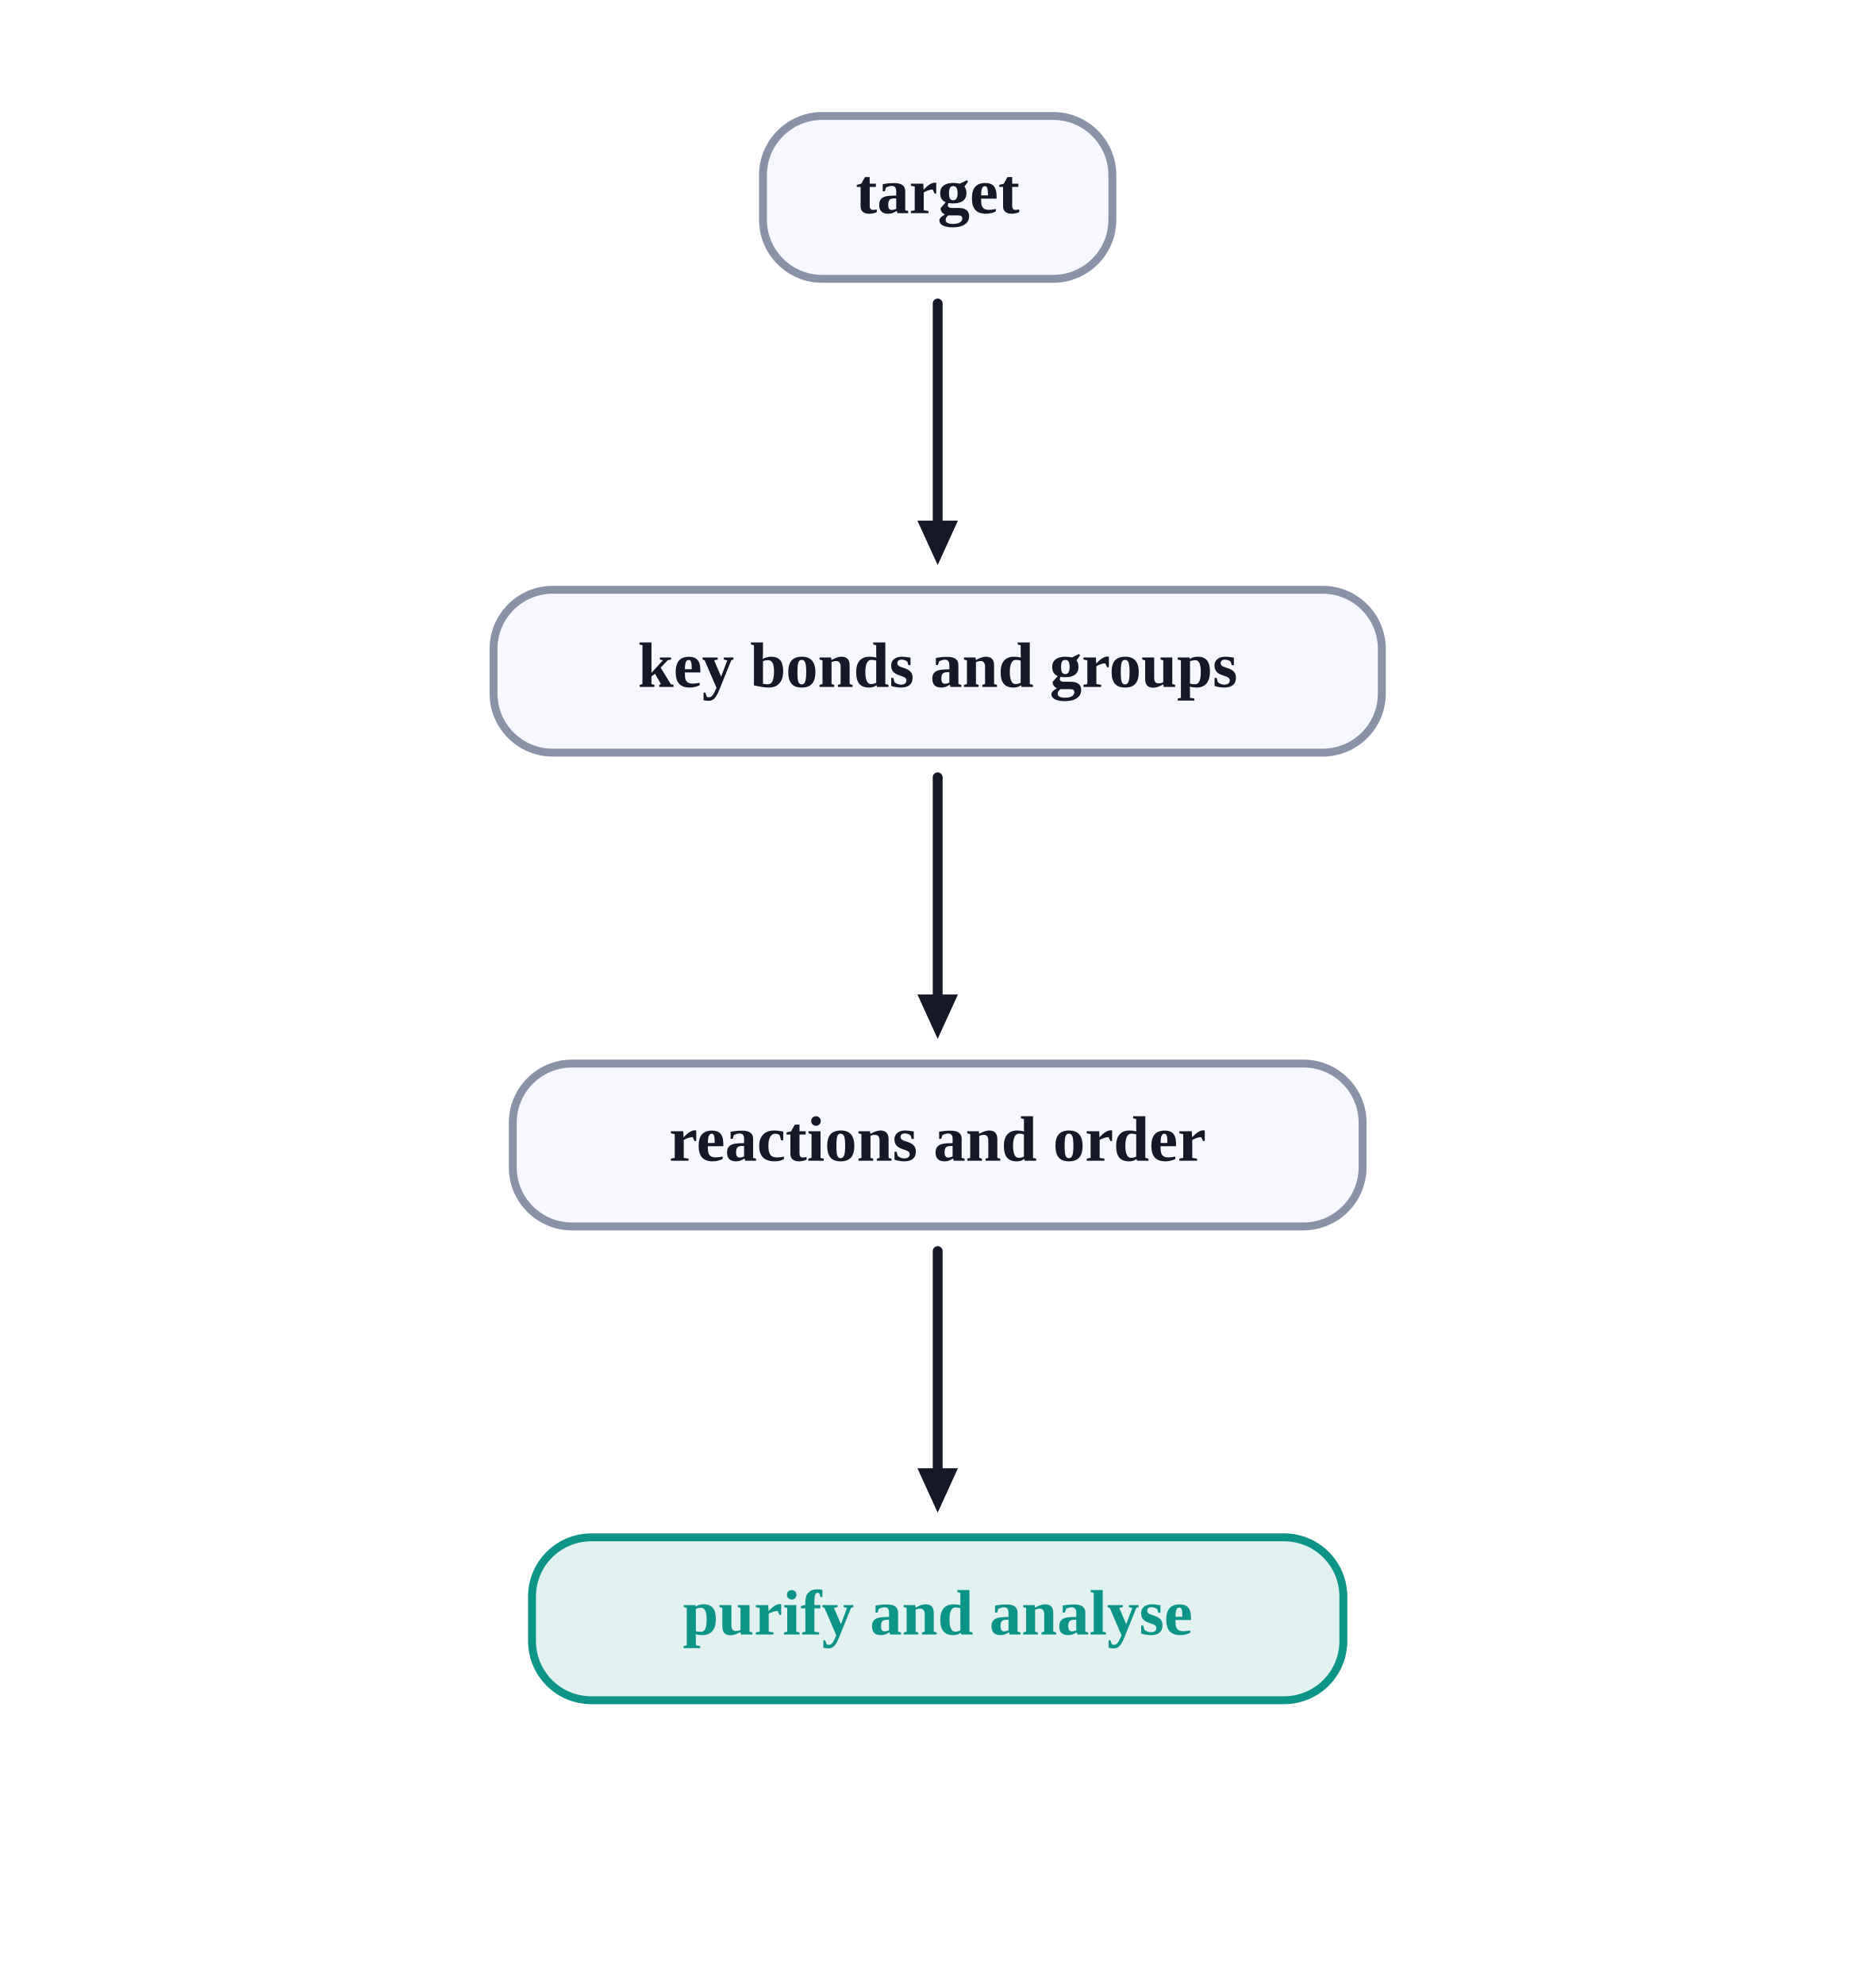
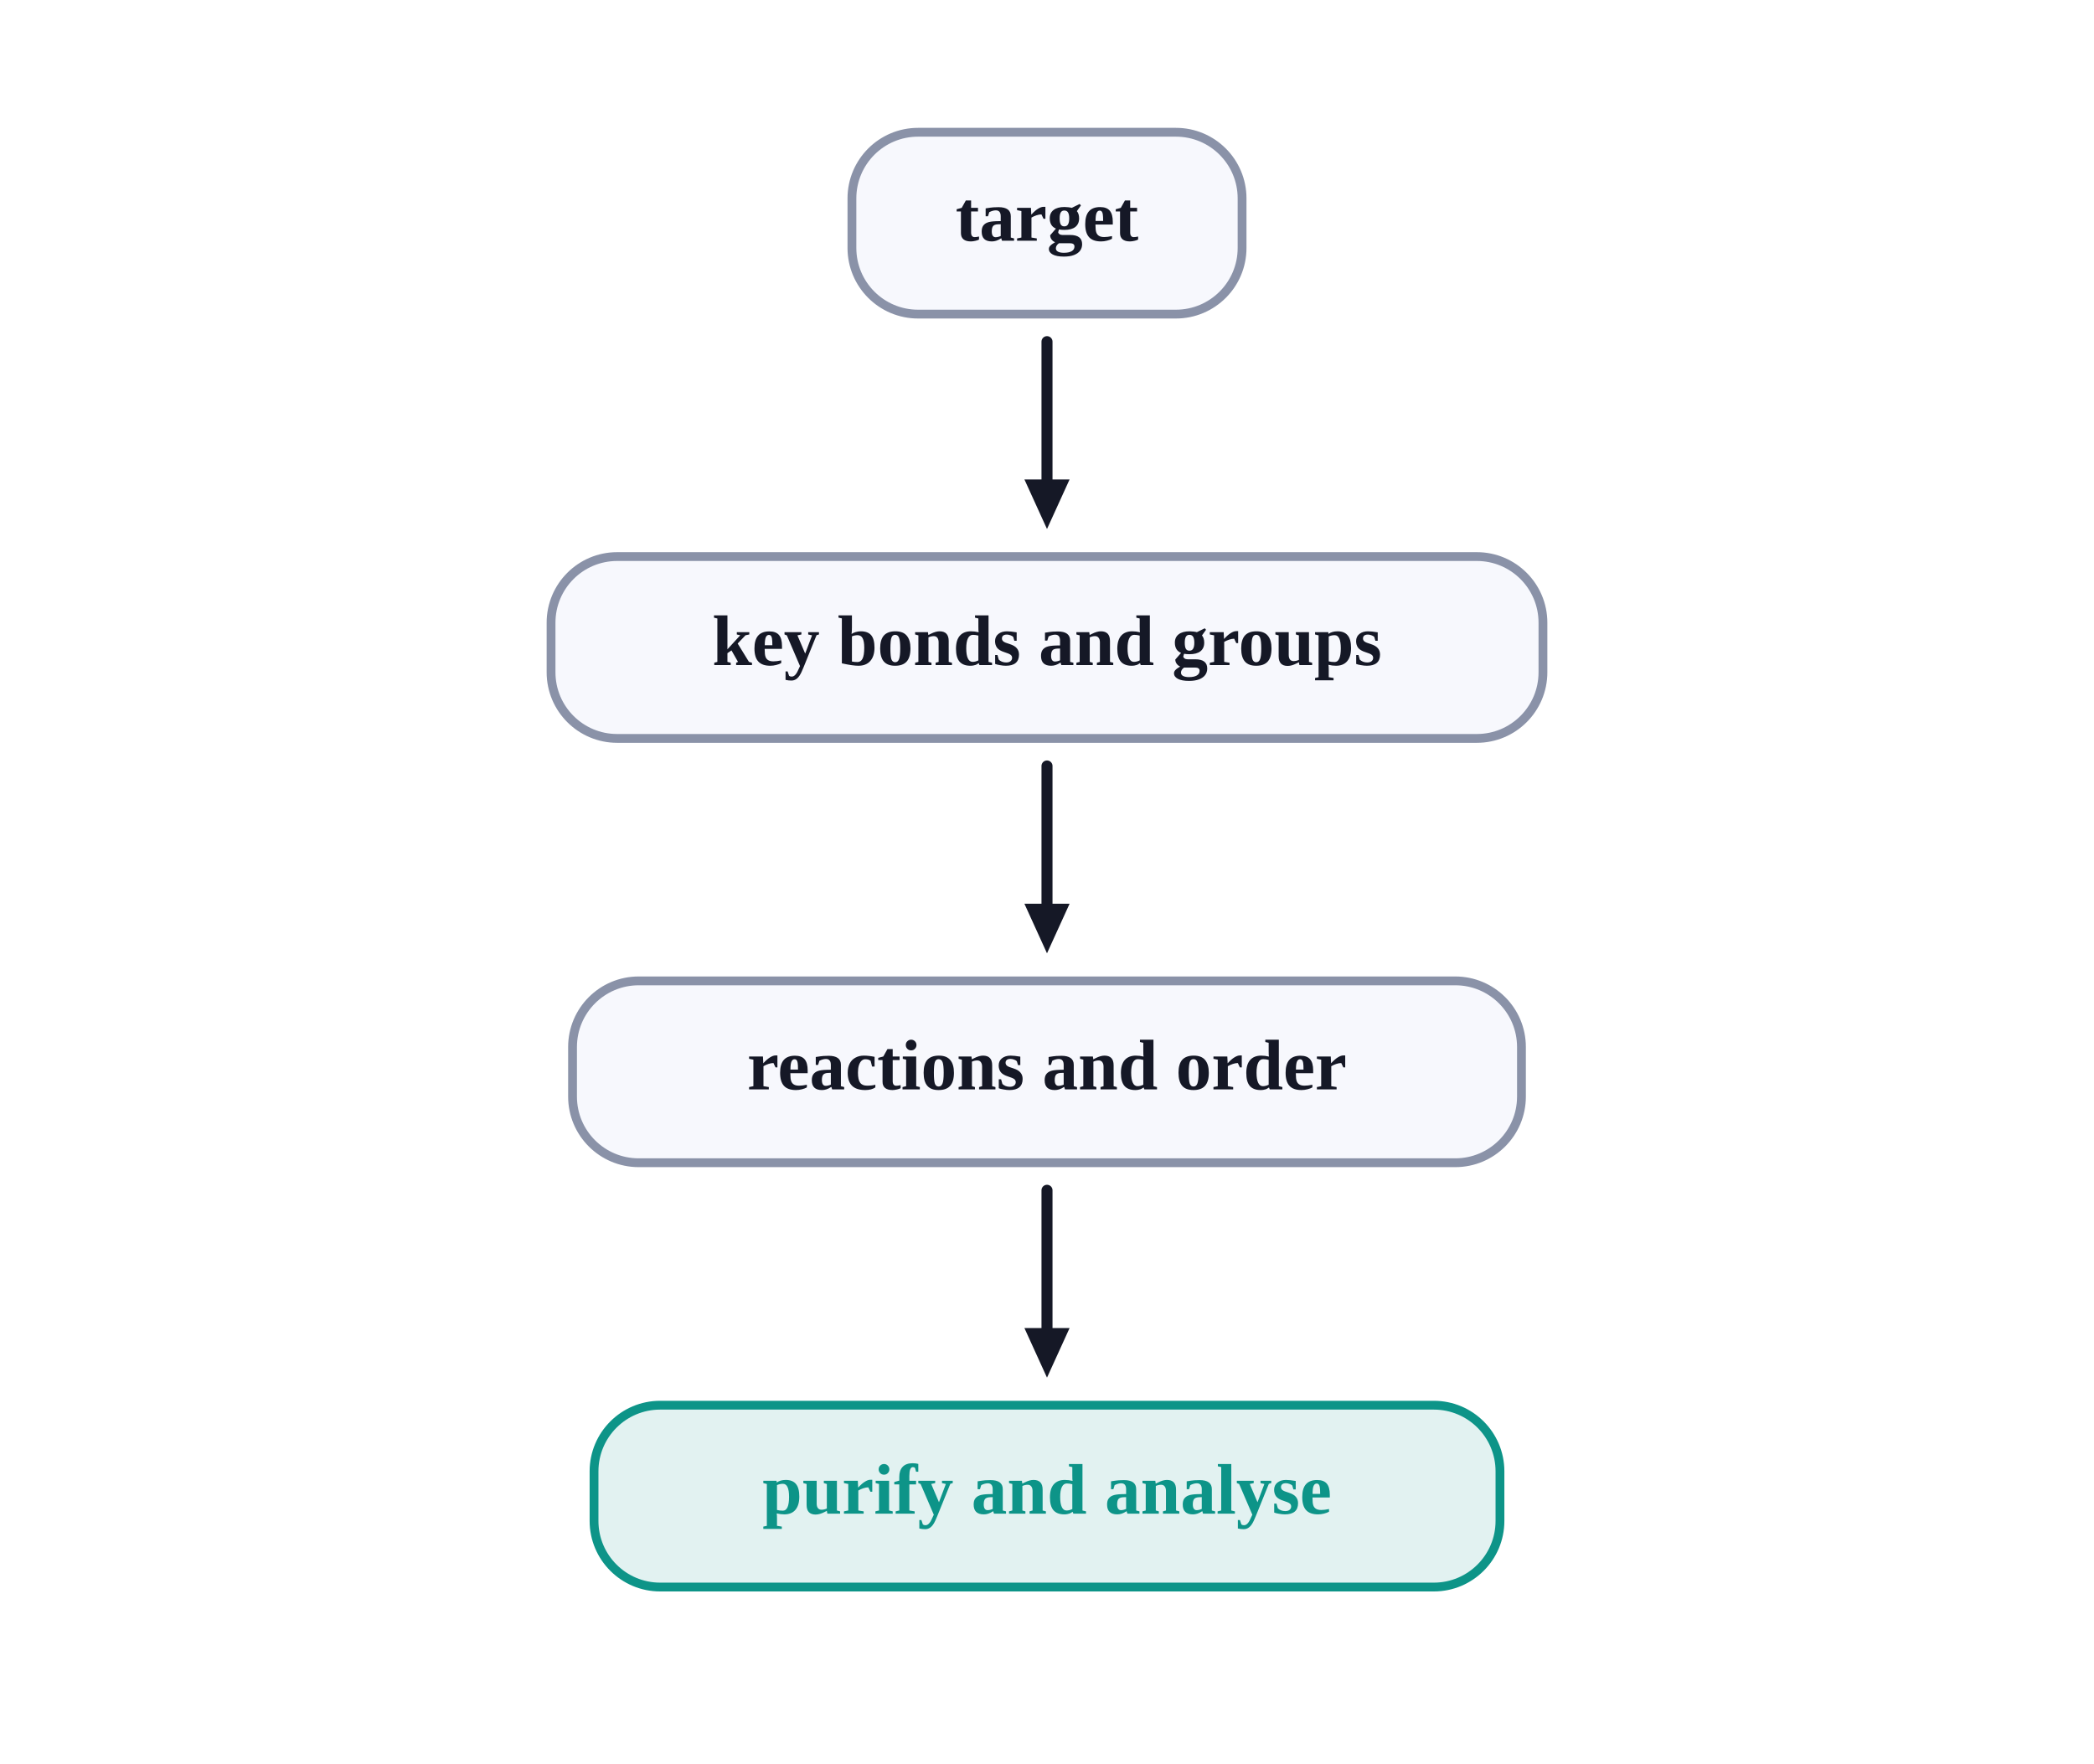
- <svg xmlns="http://www.w3.org/2000/svg" viewBox="0 0 380.0 402.0" width="380.0" height="402.0" role="img" aria-label="A flow: target → identify key bonds and groups → choose reactions and conditions → carry out and purify → analyse." style="color:var(--vx-ink, #151826);font-family:inherit;max-width:100%;height:auto">
-   <path d="M190.0 61.5 L190.0 106.4" stroke="var(--vx-ink, #151826)" stroke-width="2" stroke-linecap="round" fill="none" />
-   <path d="M190.0 114.5 L185.9 105.5 L194.1 105.5 Z" fill="var(--vx-ink, #151826)" />
-   <path d="M190.0 157.5 L190.0 202.4" stroke="var(--vx-ink, #151826)" stroke-width="2" stroke-linecap="round" fill="none" />
-   <path d="M190.0 210.5 L185.9 201.5 L194.1 201.5 Z" fill="var(--vx-ink, #151826)" />
-   <path d="M190.0 253.5 L190.0 298.4" stroke="var(--vx-ink, #151826)" stroke-width="2" stroke-linecap="round" fill="none" />
-   <path d="M190.0 306.5 L185.9 297.5 L194.1 297.5 Z" fill="var(--vx-ink, #151826)" />
-   <rect x="154.6" y="23.5" width="70.8" height="33.0" rx="12" fill="#f7f8fd" fill-opacity="1" stroke="var(--vx-line, #8a92a8)" stroke-width="1.6" />
-   <text x="190.0" y="39.5" font-size="13" font-weight="700" text-anchor="middle" dominant-baseline="middle" fill="var(--vx-ink, #151826)">target</text>
-   <rect x="100.0" y="119.5" width="180.0" height="33.0" rx="12" fill="#f7f8fd" fill-opacity="1" stroke="var(--vx-line, #8a92a8)" stroke-width="1.6" />
-   <text x="190.0" y="135.5" font-size="13" font-weight="700" text-anchor="middle" dominant-baseline="middle" fill="var(--vx-ink, #151826)">key bonds and groups</text>
-   <rect x="103.9" y="215.5" width="172.2" height="33.0" rx="12" fill="#f7f8fd" fill-opacity="1" stroke="var(--vx-line, #8a92a8)" stroke-width="1.6" />
-   <text x="190.0" y="231.5" font-size="13" font-weight="700" text-anchor="middle" dominant-baseline="middle" fill="var(--vx-ink, #151826)">reactions and order</text>
-   <rect x="107.8" y="311.5" width="164.4" height="33.0" rx="12" fill="var(--vx-a4, #0d9488)" fill-opacity="0.12" stroke="var(--vx-a4, #0d9488)" stroke-width="1.6" />
-   <text x="190.0" y="327.5" font-size="13" font-weight="700" text-anchor="middle" dominant-baseline="middle" fill="var(--vx-a4, #0d9488)">purify and analyse</text>
+ <svg xmlns="http://www.w3.org/2000/svg" viewBox="0 0 380.0 320.0" width="380.0" height="320.0" role="img" aria-label="A flow: target → identify key bonds and groups → choose reactions and conditions → carry out and purify → analyse." style="color:var(--vx-ink, #151826);font-family:inherit;max-width:100%;height:auto">
+   <path d="M190.0 62.0 L190.0 87.9" stroke="var(--vx-ink, #151826)" stroke-width="2" stroke-linecap="round" fill="none" />
+   <path d="M190.0 96.0 L185.9 87.0 L194.1 87.0 Z" fill="var(--vx-ink, #151826)" />
+   <path d="M190.0 139.0 L190.0 164.9" stroke="var(--vx-ink, #151826)" stroke-width="2" stroke-linecap="round" fill="none" />
+   <path d="M190.0 173.0 L185.9 164.0 L194.1 164.0 Z" fill="var(--vx-ink, #151826)" />
+   <path d="M190.0 216.0 L190.0 241.9" stroke="var(--vx-ink, #151826)" stroke-width="2" stroke-linecap="round" fill="none" />
+   <path d="M190.0 250.0 L185.9 241.0 L194.1 241.0 Z" fill="var(--vx-ink, #151826)" />
+   <rect x="154.6" y="24.0" width="70.8" height="33.0" rx="12" fill="#f7f8fd" fill-opacity="1" stroke="var(--vx-line, #8a92a8)" stroke-width="1.6" />
+   <text x="190.0" y="40.0" font-size="13" font-weight="700" text-anchor="middle" dominant-baseline="middle" fill="var(--vx-ink, #151826)">target</text>
+   <rect x="100.0" y="101.0" width="180.0" height="33.0" rx="12" fill="#f7f8fd" fill-opacity="1" stroke="var(--vx-line, #8a92a8)" stroke-width="1.6" />
+   <text x="190.0" y="117.0" font-size="13" font-weight="700" text-anchor="middle" dominant-baseline="middle" fill="var(--vx-ink, #151826)">key bonds and groups</text>
+   <rect x="103.9" y="178.0" width="172.2" height="33.0" rx="12" fill="#f7f8fd" fill-opacity="1" stroke="var(--vx-line, #8a92a8)" stroke-width="1.6" />
+   <text x="190.0" y="194.0" font-size="13" font-weight="700" text-anchor="middle" dominant-baseline="middle" fill="var(--vx-ink, #151826)">reactions and order</text>
+   <rect x="107.8" y="255.0" width="164.4" height="33.0" rx="12" fill="var(--vx-a4, #0d9488)" fill-opacity="0.12" stroke="var(--vx-a4, #0d9488)" stroke-width="1.6" />
+   <text x="190.0" y="271.0" font-size="13" font-weight="700" text-anchor="middle" dominant-baseline="middle" fill="var(--vx-a4, #0d9488)">purify and analyse</text>
</svg>
